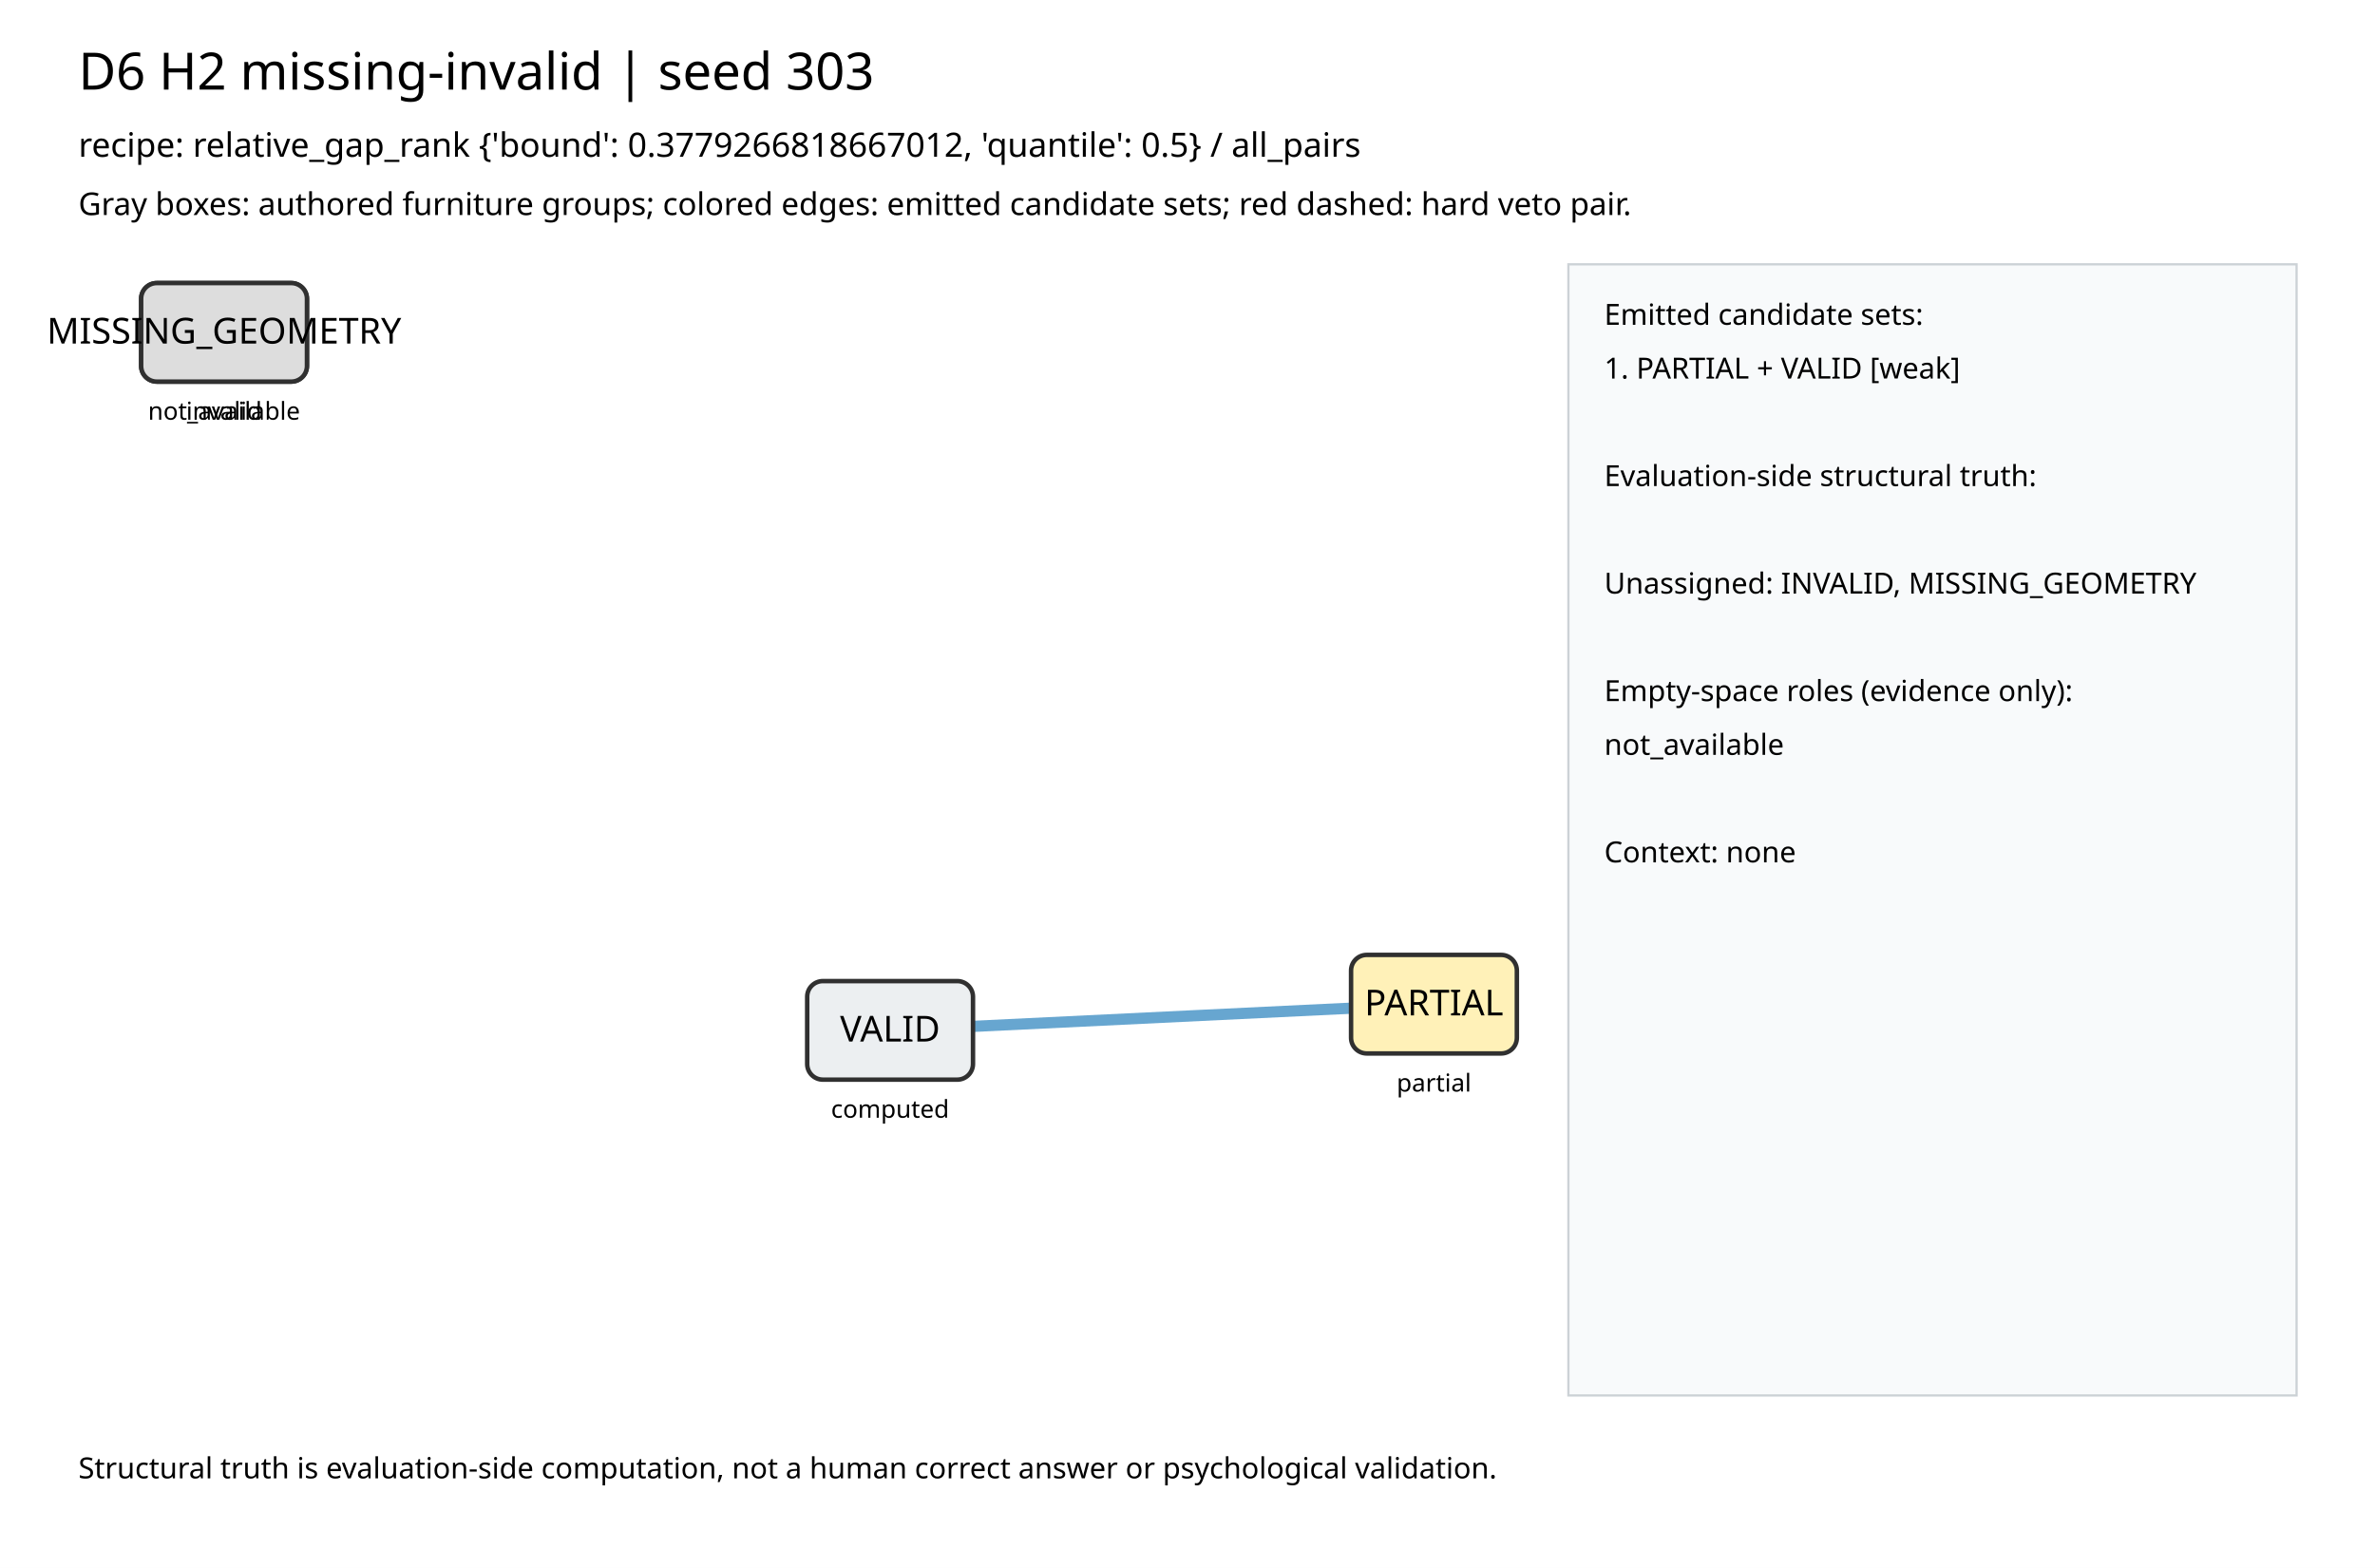
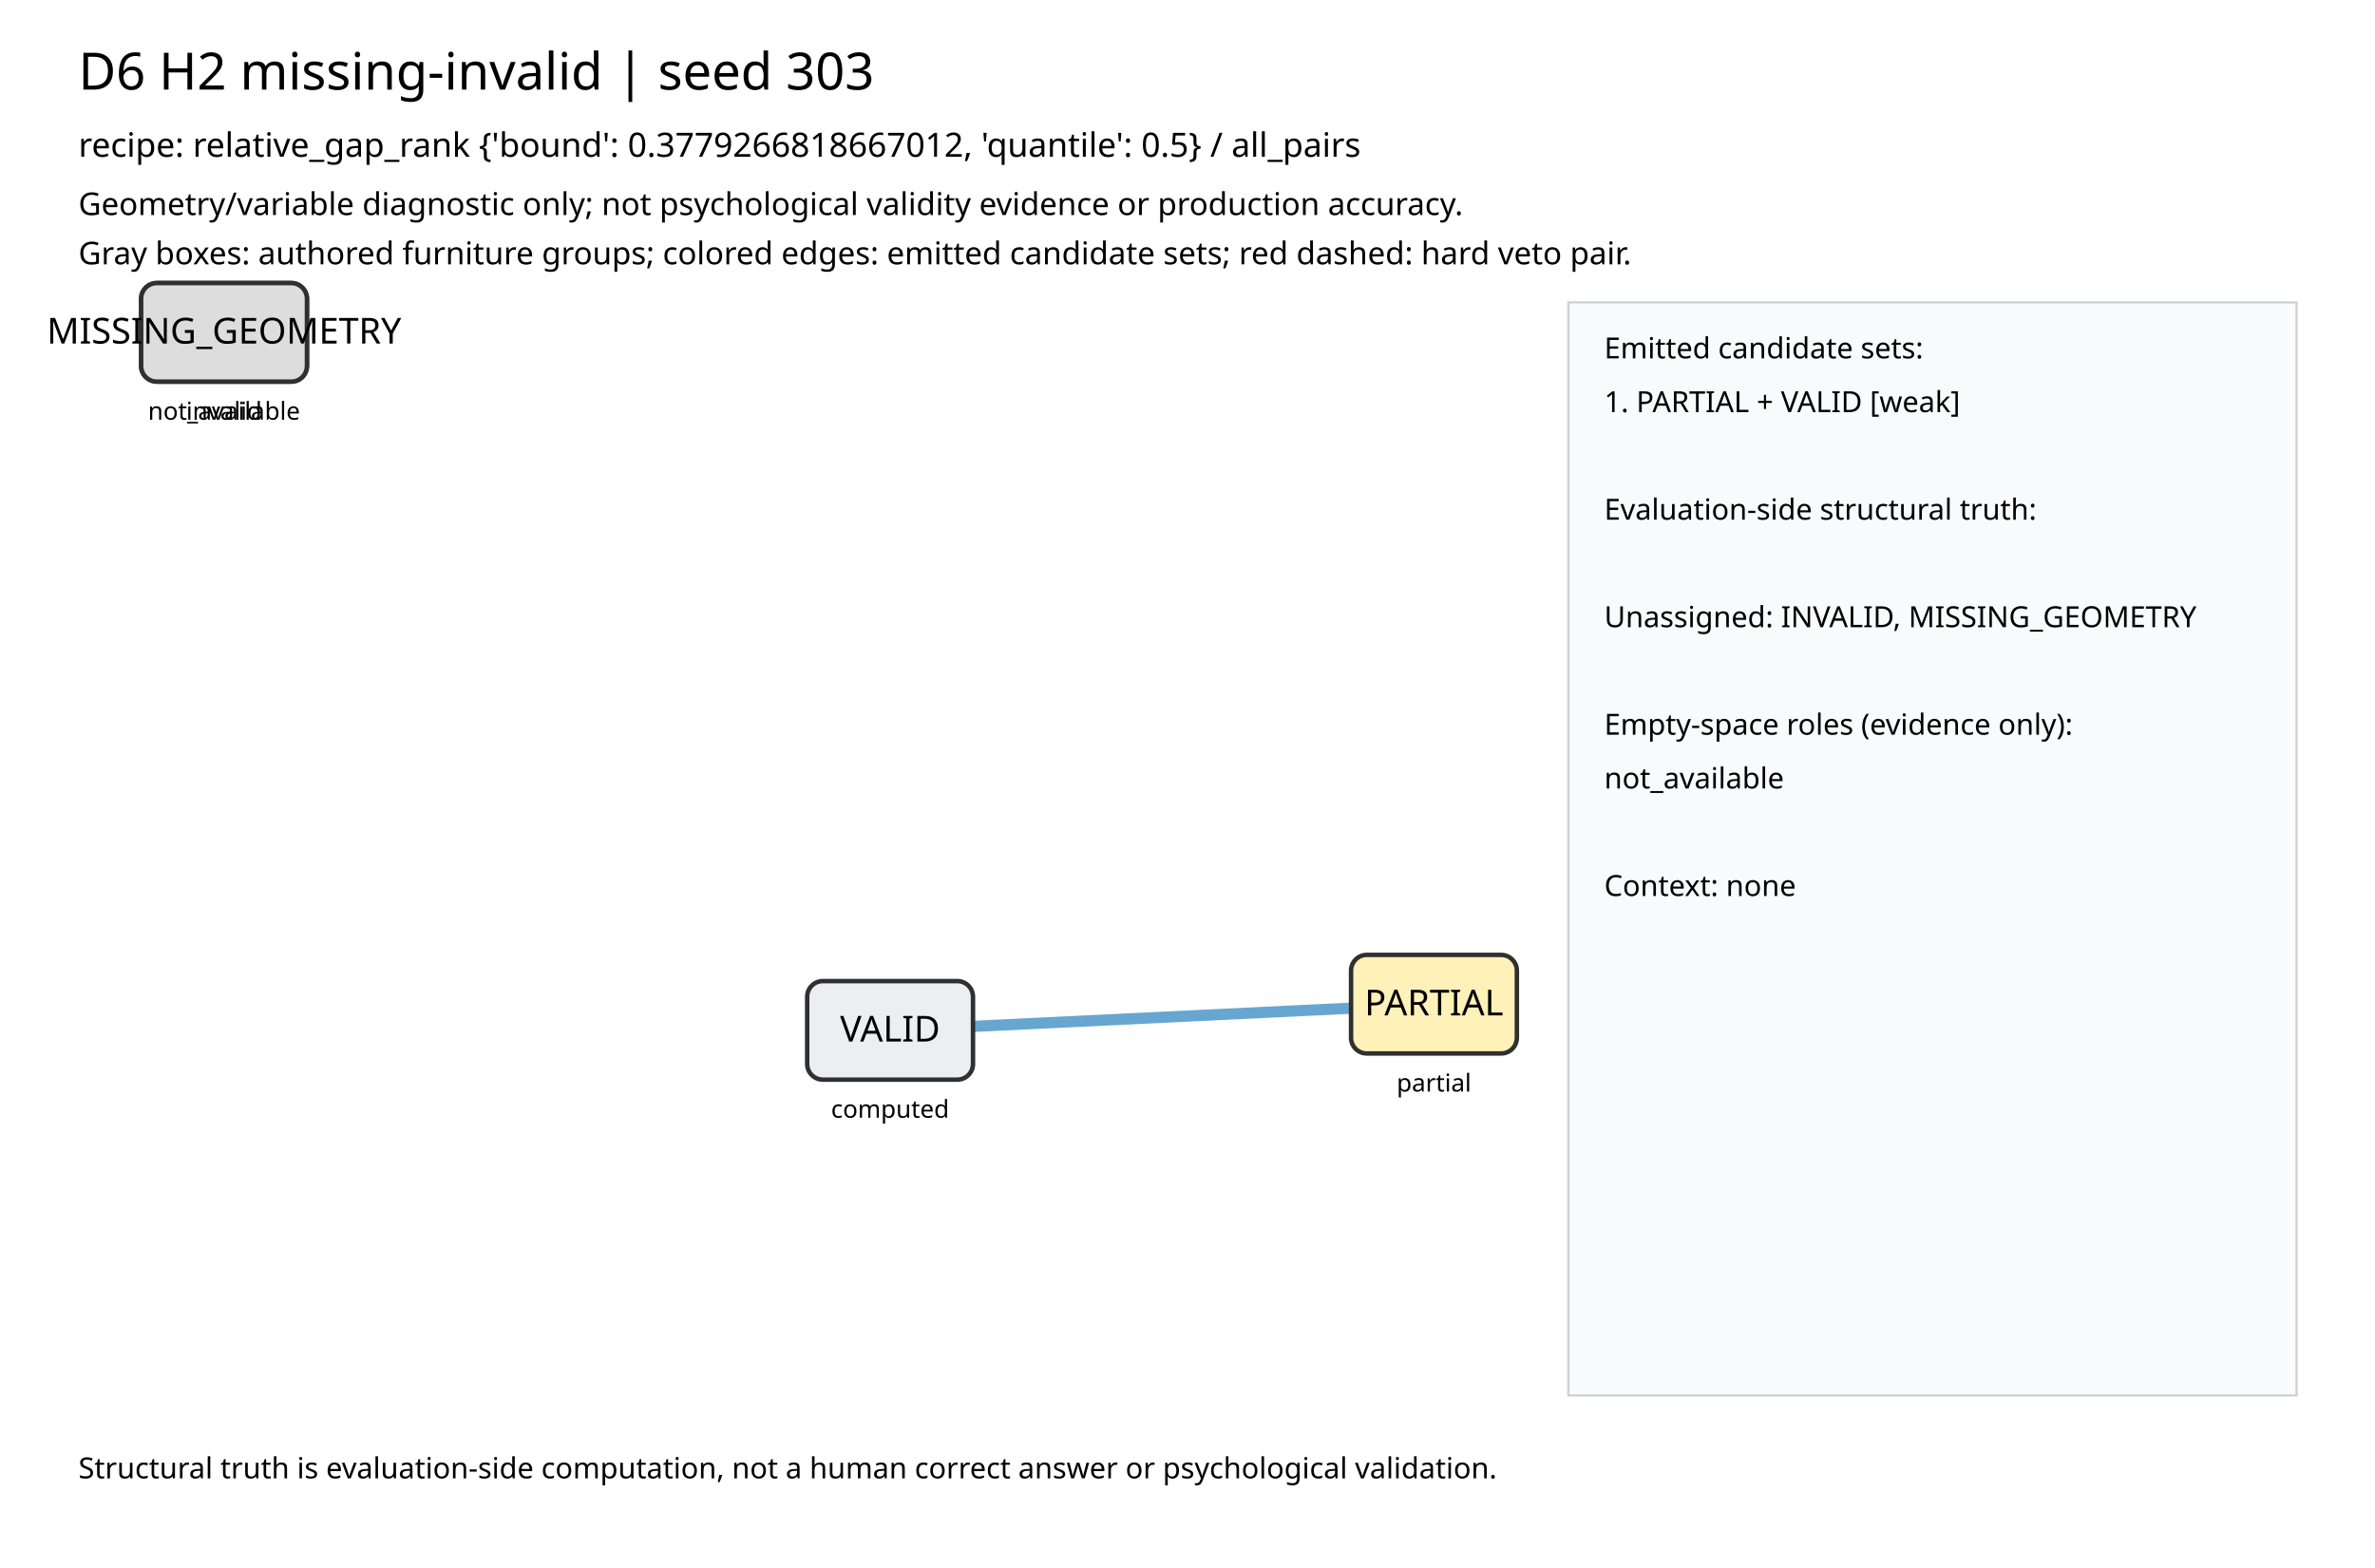
<svg xmlns="http://www.w3.org/2000/svg" width="1060" height="700" viewBox="0 0 1060 700">
  <rect width="1060" height="700" fill="#fff" />
  <text x="35" y="40" font-size="23" font-family="sans-serif">D6 H2 missing-invalid | seed 303</text>
  <text x="35" y="70" font-size="15" font-family="sans-serif">recipe: relative_gap_rank {'bound': 0.3779266818667012, 'quantile': 0.5} / all_pairs</text>
-   <text x="35" y="96" font-size="14" font-family="sans-serif">Gray boxes: authored furniture groups; colored edges: emitted candidate sets; red dashed: hard veto pair.</text>
+   <text x="35" y="96" font-size="14" font-family="sans-serif">Geometry/variable diagnostic only; not psychological validity evidence or production accuracy.</text>
+   <text x="35" y="118" font-size="14" font-family="sans-serif">Gray boxes: authored furniture groups; colored edges: emitted candidate sets; red dashed: hard veto pair.</text>
  <line x1="640.00" y1="448.31" x2="397.26" y2="460.00" stroke="#1677b7" stroke-width="5" opacity="0.65" />
  <rect x="360.26" y="438.00" width="74" height="44" rx="7" fill="#eceff1" stroke="#303030" stroke-width="2" />
  <text x="397.26" y="465.00" text-anchor="middle" font-size="16" font-family="sans-serif">VALID</text>
  <text x="397.26" y="499.00" text-anchor="middle" font-size="11" font-family="sans-serif">computed</text>
  <rect x="603.00" y="426.31" width="74" height="44" rx="7" fill="#fff1b8" stroke="#303030" stroke-width="2" />
  <text x="640.00" y="453.31" text-anchor="middle" font-size="16" font-family="sans-serif">PARTIAL</text>
  <text x="640.00" y="487.31" text-anchor="middle" font-size="11" font-family="sans-serif">partial</text>
  <rect x="63.00" y="126.37" width="74" height="44" rx="7" fill="#ffc9c9" stroke="#303030" stroke-width="2" />
  <text x="100.00" y="153.37" text-anchor="middle" font-size="16" font-family="sans-serif">INVALID</text>
  <text x="100.00" y="187.37" text-anchor="middle" font-size="11" font-family="sans-serif">invalid</text>
  <rect x="63.00" y="126.37" width="74" height="44" rx="7" fill="#dddddd" stroke="#303030" stroke-width="2" />
  <text x="100.00" y="153.37" text-anchor="middle" font-size="16" font-family="sans-serif">MISSING_GEOMETRY</text>
  <text x="100.00" y="187.37" text-anchor="middle" font-size="11" font-family="sans-serif">not_available</text>
-   <rect x="700" y="118" width="325" height="505" fill="#f8fafb" stroke="#ccd2d6" />
-   <text x="716" y="145" font-size="13" font-family="sans-serif">Emitted candidate sets:</text>
-   <text x="716" y="169" font-size="13" font-family="sans-serif">1. PARTIAL + VALID [weak]</text>
-   <text x="716" y="193" font-size="13" font-family="sans-serif" />
-   <text x="716" y="217" font-size="13" font-family="sans-serif">Evaluation-side structural truth:</text>
-   <text x="716" y="241" font-size="13" font-family="sans-serif" />
-   <text x="716" y="265" font-size="13" font-family="sans-serif">Unassigned: INVALID, MISSING_GEOMETRY</text>
-   <text x="716" y="289" font-size="13" font-family="sans-serif" />
-   <text x="716" y="313" font-size="13" font-family="sans-serif">Empty-space roles (evidence only):</text>
-   <text x="716" y="337" font-size="13" font-family="sans-serif">not_available</text>
-   <text x="716" y="361" font-size="13" font-family="sans-serif" />
-   <text x="716" y="385" font-size="13" font-family="sans-serif">Context: none</text>
+   <rect x="700" y="135" width="325" height="488" fill="#f8fafb" stroke="#ccd2d6" />
+   <text x="716" y="160" font-size="13" font-family="sans-serif">Emitted candidate sets:</text>
+   <text x="716" y="184" font-size="13" font-family="sans-serif">1. PARTIAL + VALID [weak]</text>
+   <text x="716" y="208" font-size="13" font-family="sans-serif" />
+   <text x="716" y="232" font-size="13" font-family="sans-serif">Evaluation-side structural truth:</text>
+   <text x="716" y="256" font-size="13" font-family="sans-serif" />
+   <text x="716" y="280" font-size="13" font-family="sans-serif">Unassigned: INVALID, MISSING_GEOMETRY</text>
+   <text x="716" y="304" font-size="13" font-family="sans-serif" />
+   <text x="716" y="328" font-size="13" font-family="sans-serif">Empty-space roles (evidence only):</text>
+   <text x="716" y="352" font-size="13" font-family="sans-serif">not_available</text>
+   <text x="716" y="376" font-size="13" font-family="sans-serif" />
+   <text x="716" y="400" font-size="13" font-family="sans-serif">Context: none</text>
  <text x="35" y="660" font-size="13" font-family="sans-serif">Structural truth is evaluation-side computation, not a human correct answer or psychological validation.</text>
</svg>
